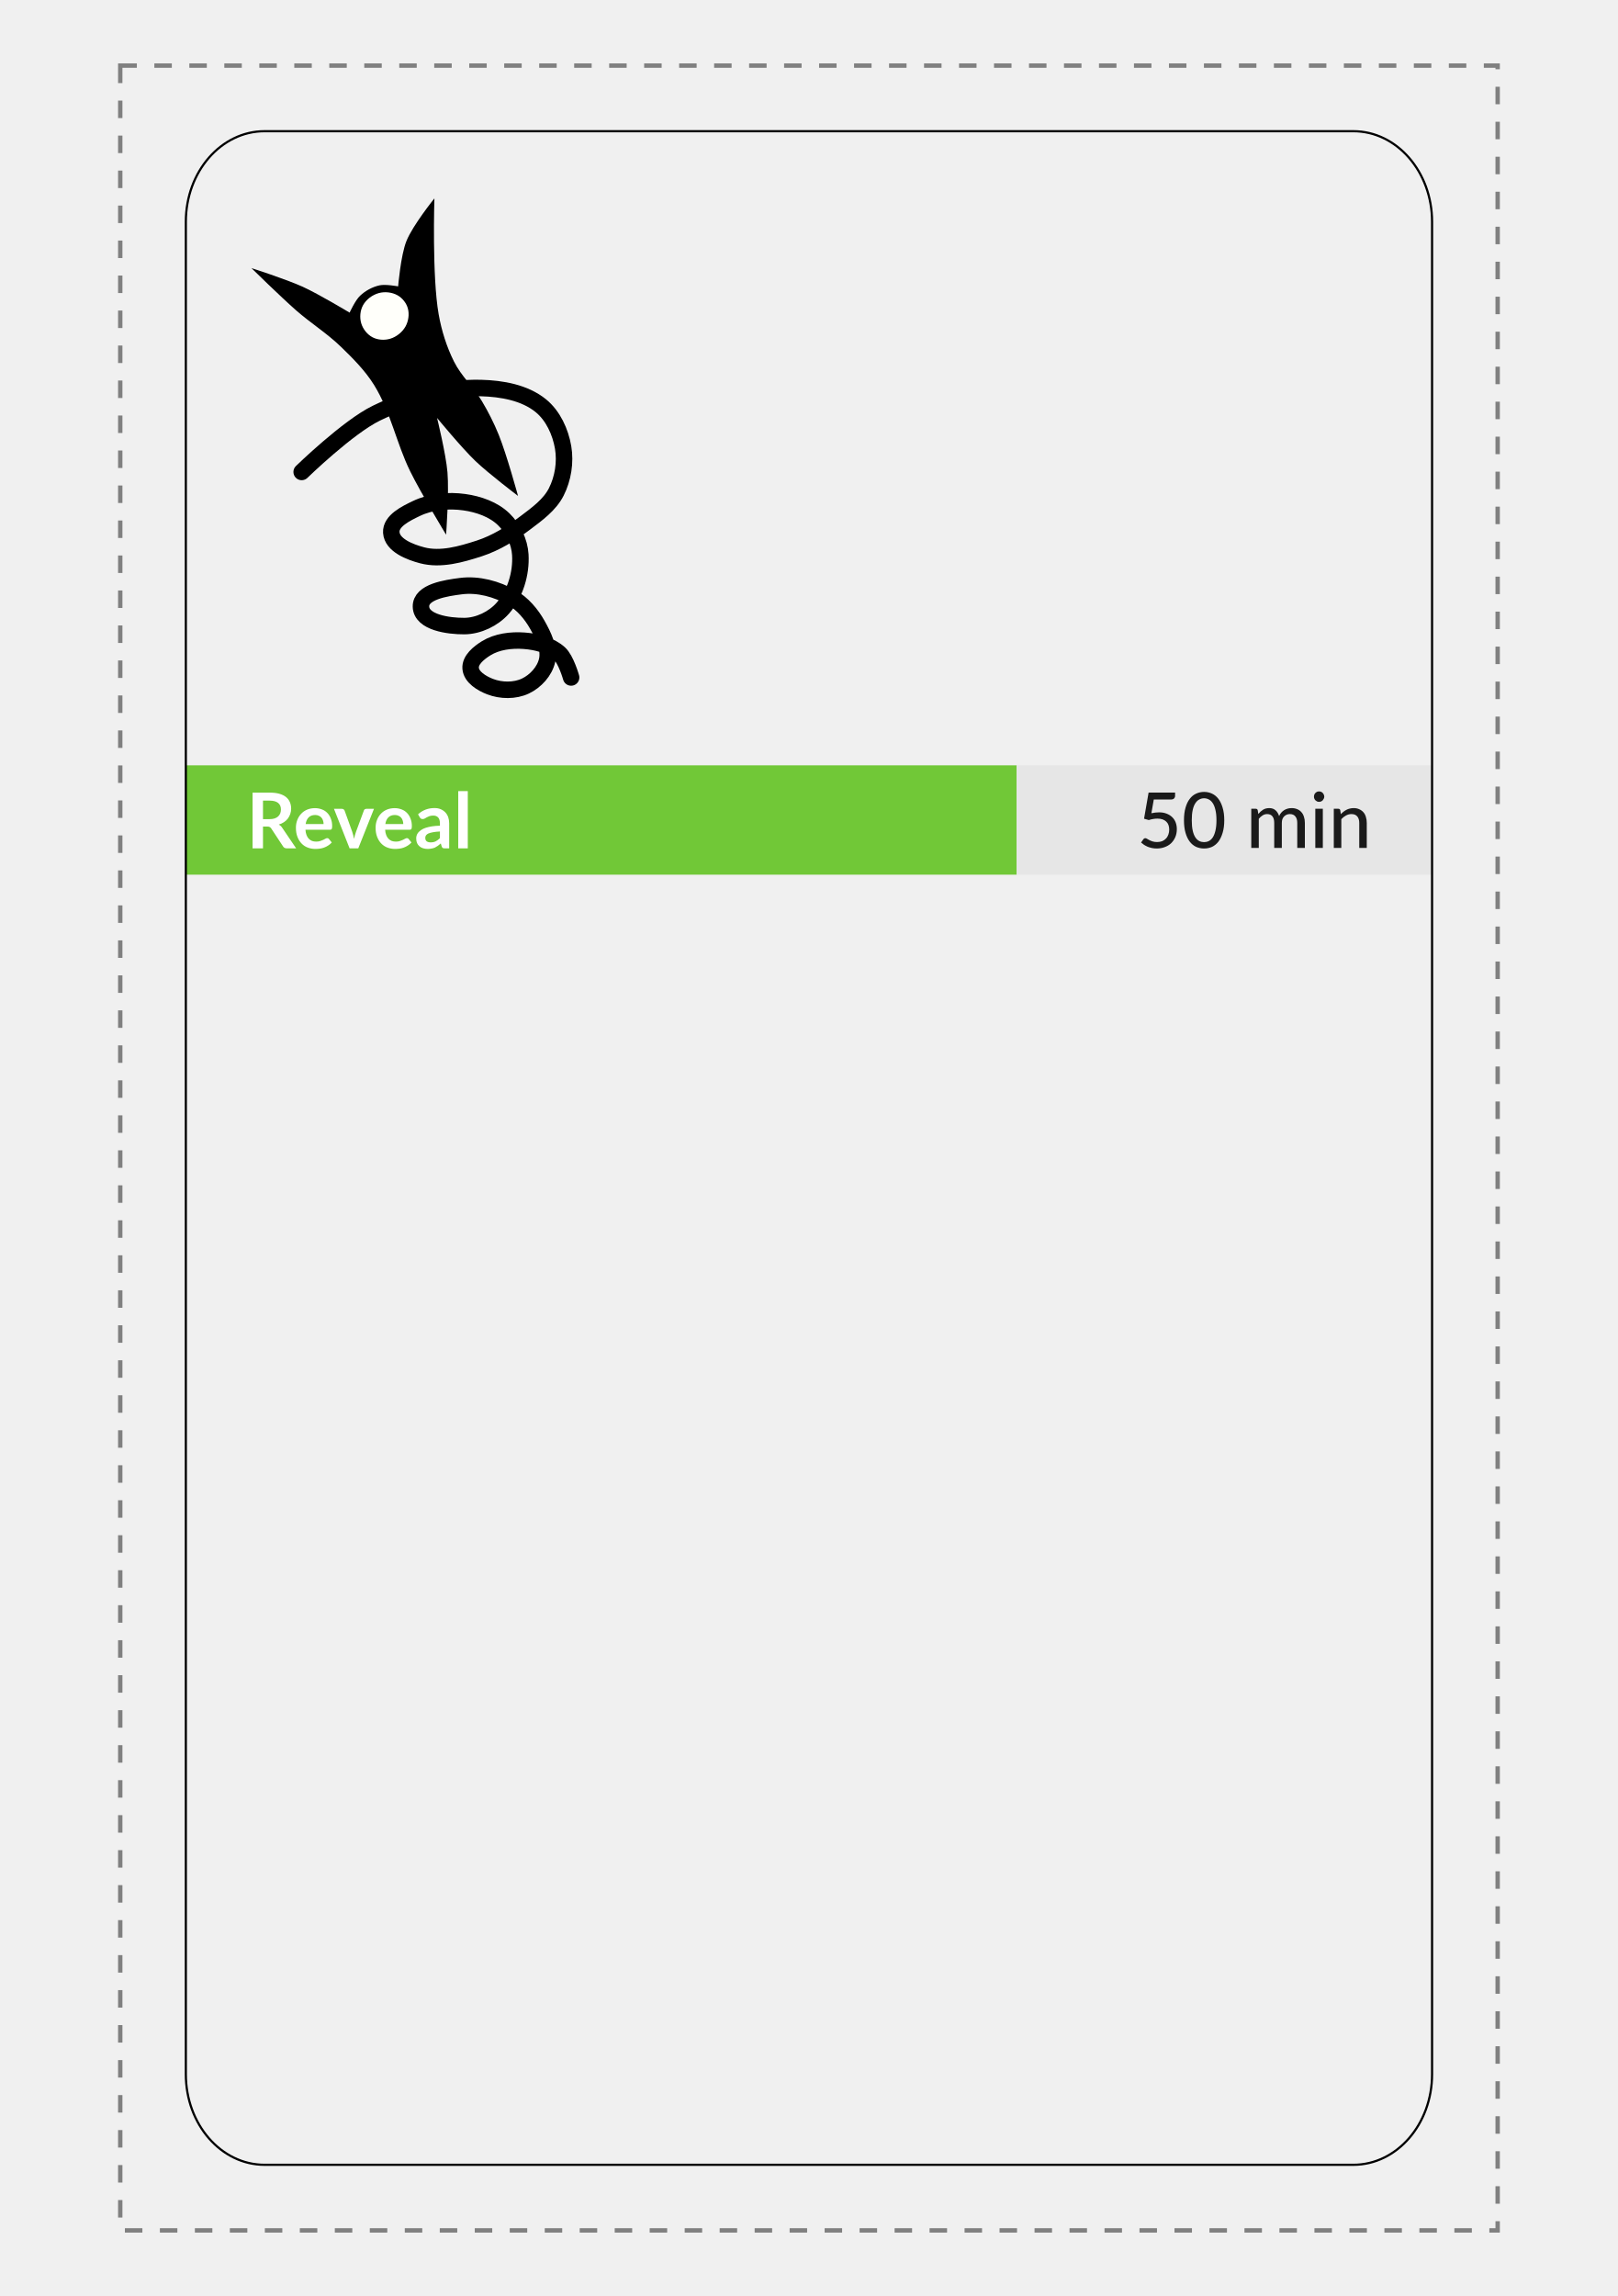
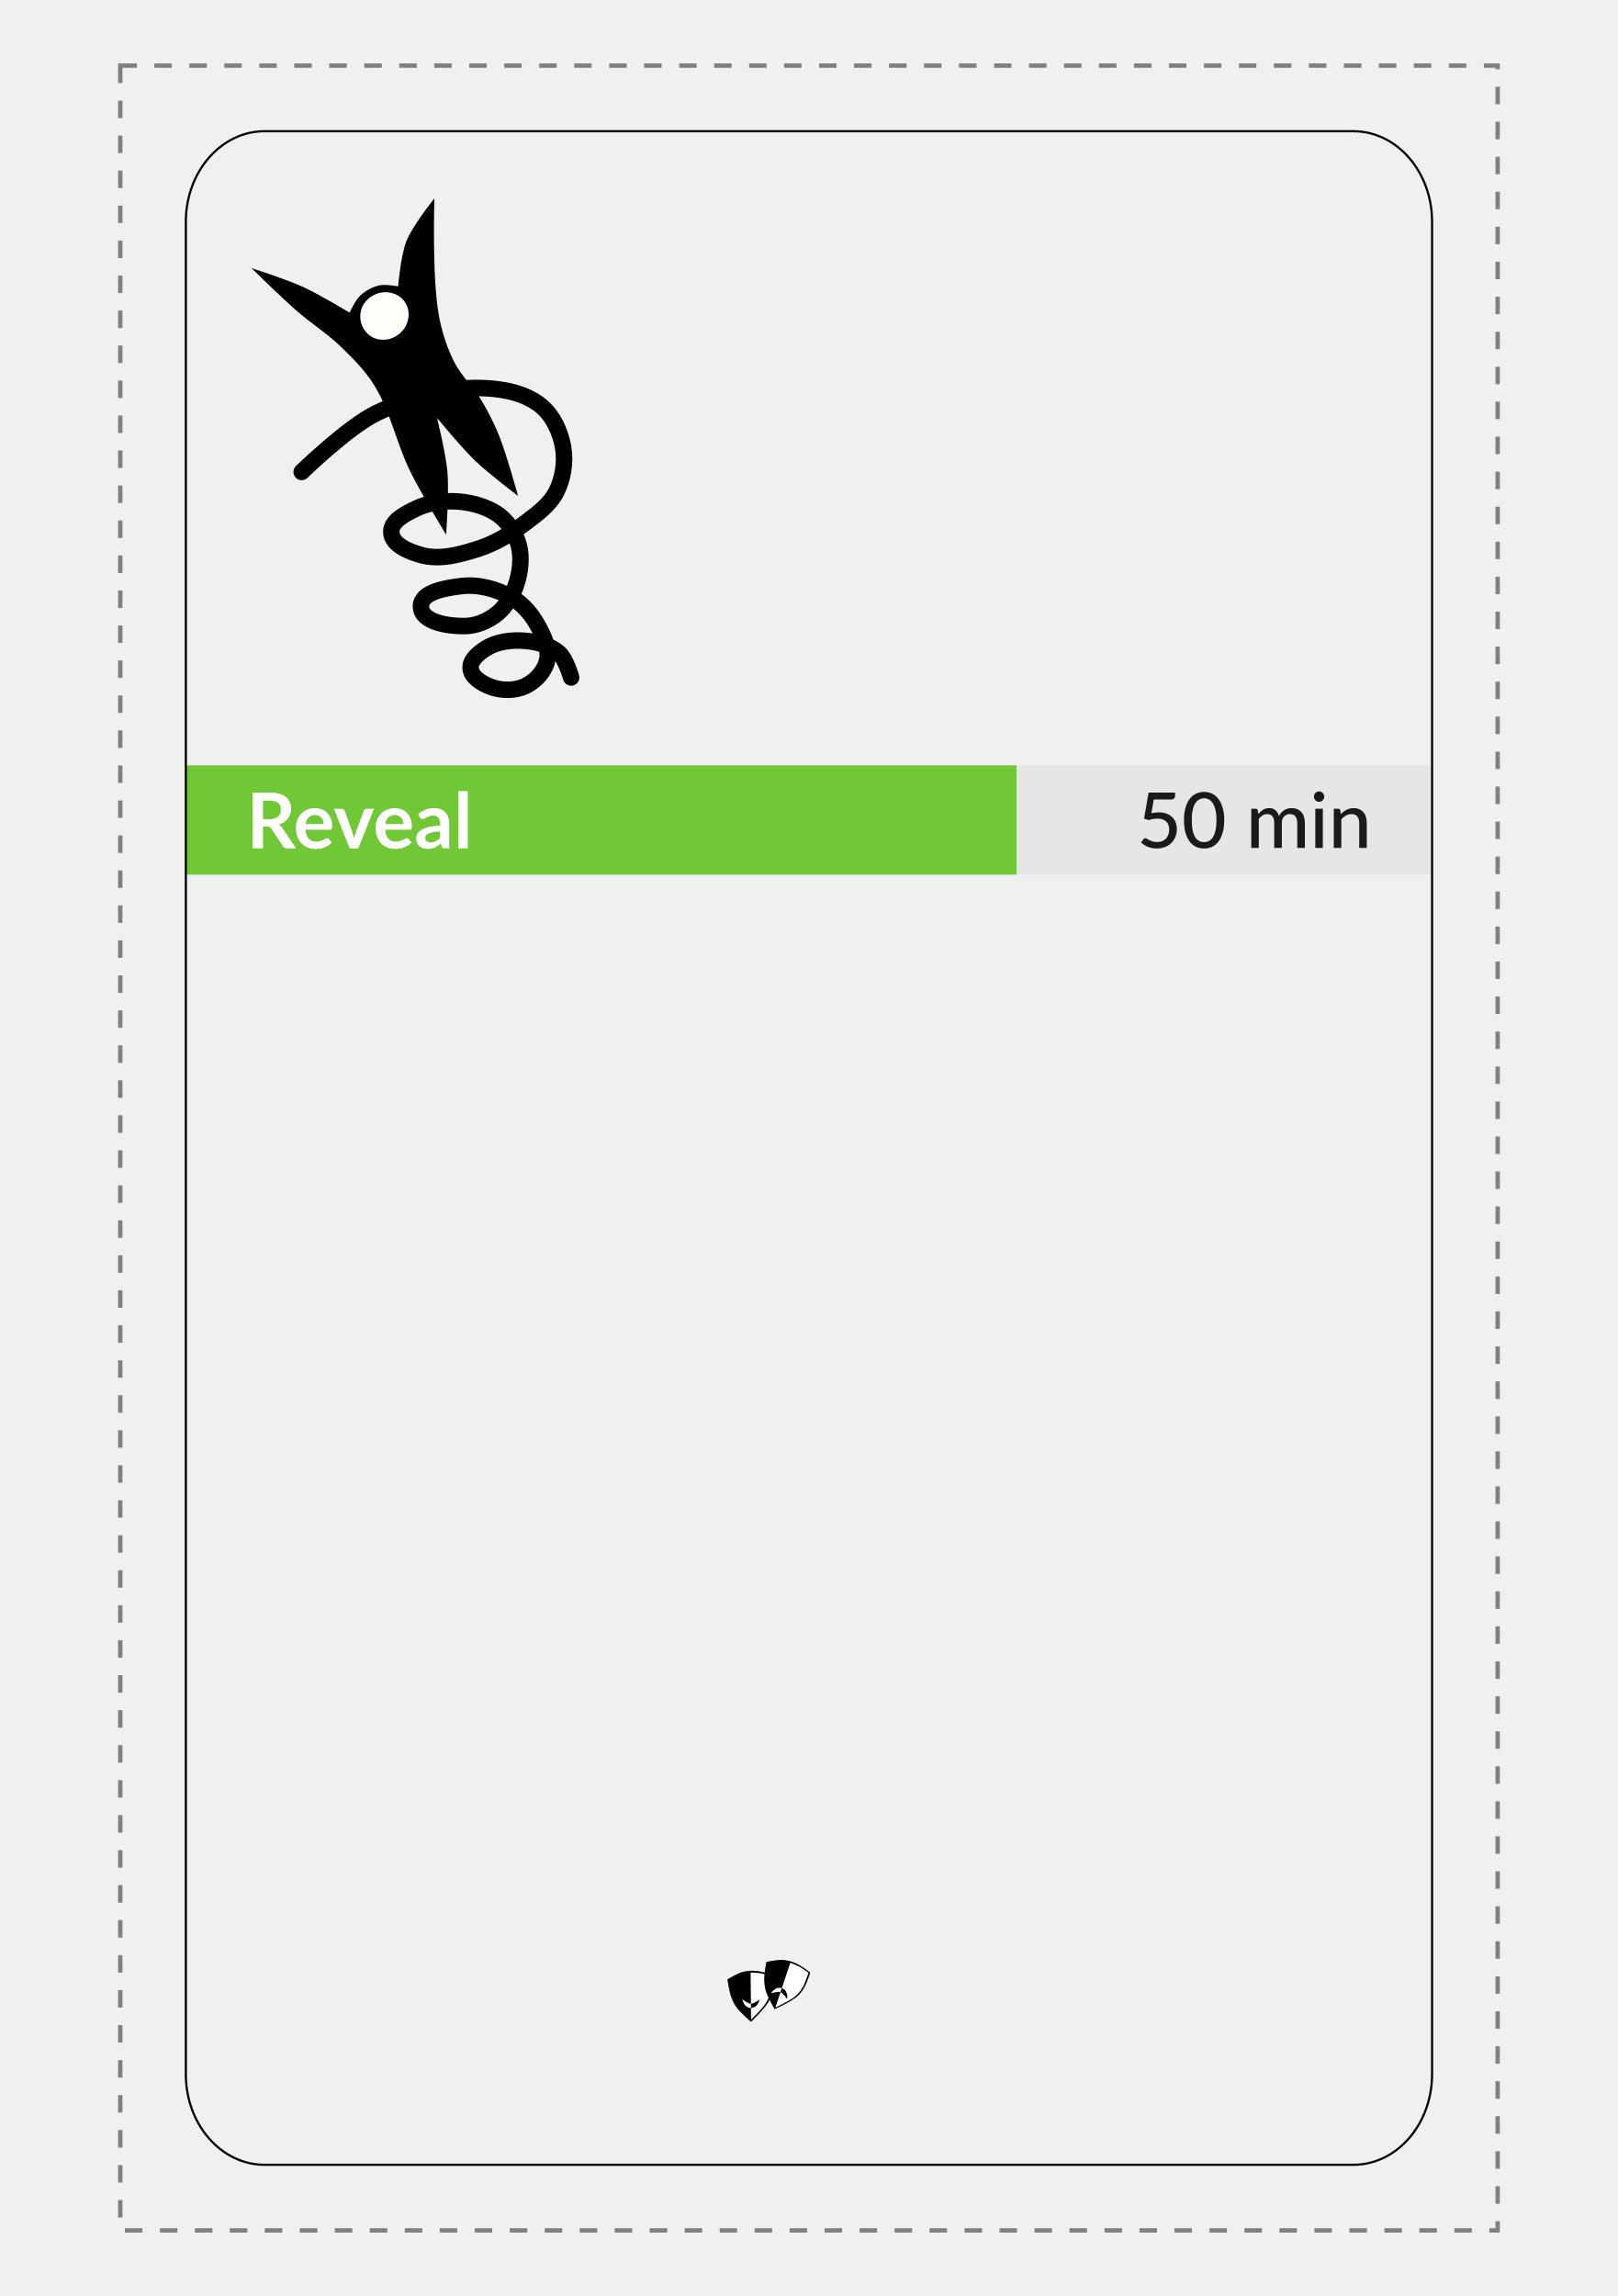
<svg xmlns="http://www.w3.org/2000/svg" xmlns:xlink="http://www.w3.org/1999/xlink" width="74mm" height="105mm" viewBox="0 0 262.205 372.047" id="svg2" version="1.1" enable-background="new">
  <defs id="defs4" />
  <g id="layer1" transform="translate(0,-680.315)" style="display:inline">
    <path style="fill:none;fill-rule:evenodd;stroke:#808080;stroke-width:0.709;stroke-linecap:butt;stroke-linejoin:miter;stroke-miterlimit:4;stroke-dasharray:2.835, 2.835;stroke-dashoffset:0;stroke-opacity:1" d="m 19.488,690.945 0,350.787 223.228,0 0,-350.787 z" id="path3350" transform="translate(4.3385302e-7,8.6660179e-6)" />
  </g>
  <g id="layer6" style="display:inline">
    <path style="fill:none;fill-rule:evenodd;stroke:none;stroke-width:1px;stroke-linecap:butt;stroke-linejoin:miter;stroke-opacity:1" d="m 40.748,31.89 0,81.496 53.15,0 0,-81.496 -53.15,0" id="path4275" />
    <g transform="matrix(1.958095,0,0,1.958095,-224.0276,-37.22676)" id="layer13">
      <g id="g4728">
        <path style="fill:none;fill-opacity:1;stroke:#000000;stroke-width:1.365;stroke-linecap:round;stroke-linejoin:miter;stroke-miterlimit:4;stroke-dasharray:none;stroke-opacity:1" d="m 139.379,58.067 c 0,0 3.827,-3.722 6.189,-4.866 2.668,-1.292 5.683,-2.155 8.646,-2.079 1.724,0.044 3.624,0.376 4.961,1.465 1.011,0.823 1.623,2.164 1.843,3.449 0.209,1.225 -0.005,2.577 -0.567,3.685 -0.544,1.073 -1.591,1.827 -2.551,2.551 -1.165,0.879 -2.439,1.676 -3.827,2.126 -1.509,0.489 -3.191,0.973 -4.725,0.567 -1.023,-0.271 -2.485,-0.834 -2.551,-1.89 -0.06,-0.956 1.215,-1.571 2.079,-1.984 1.204,-0.576 2.648,-0.706 3.969,-0.52 1.173,0.165 2.411,0.591 3.26,1.417 0.773,0.752 1.306,1.853 1.37,2.929 0.093,1.556 -0.427,3.278 -1.465,4.441 -0.774,0.868 -2.003,1.457 -3.166,1.465 -1.311,0.008 -3.555,-0.296 -3.591,-1.606 -0.034,-1.239 2.078,-1.544 3.307,-1.701 1.425,-0.182 2.958,0.232 4.205,0.945 0.9,0.514 1.62,1.364 2.126,2.268 0.495,0.883 1.021,1.941 0.803,2.929 -0.2,0.906 -0.957,1.729 -1.795,2.126 -0.882,0.418 -2.019,0.4 -2.929,0.047 -0.686,-0.266 -1.548,-0.779 -1.606,-1.512 -0.055,-0.694 0.684,-1.287 1.276,-1.654 0.912,-0.566 2.088,-0.707 3.158,-0.628 1.026,0.076 2.139,0.356 2.906,1.042 0.552,0.494 0.976,1.996 0.976,1.996" id="path4719" />
        <path style="fill:#000000;fill-opacity:1;stroke:none;stroke-width:0.265px;stroke-linecap:butt;stroke-linejoin:miter;stroke-opacity:1" d="m 151.332,63.264 c 0,0 0.258,-3.454 0.114,-5.172 -0.128,-1.52 -0.861,-4.494 -0.861,-4.494 0,0 2.019,2.456 3.163,3.554 1.1,1.056 3.538,2.899 3.538,2.899 0,0 -0.934,-3.421 -1.598,-5.061 -0.392,-0.968 -0.867,-1.906 -1.404,-2.802 -0.68,-1.135 -1.697,-2.058 -2.29,-3.24 -0.616,-1.229 -1.036,-2.568 -1.276,-3.922 -0.559,-3.152 -0.353,-9.597 -0.353,-9.597 0,0 -1.792,2.223 -2.315,3.53 -0.473,1.18 -0.687,3.752 -0.687,3.752 0,0 -1.037,-0.197 -1.539,-0.086 -0.595,0.131 -1.168,0.444 -1.612,0.861 -0.399,0.375 -0.865,1.398 -0.865,1.398 0,0 -2.543,-1.533 -3.891,-2.146 -1.368,-0.621 -4.235,-1.54 -4.235,-1.54 0,0 2.422,2.378 3.697,3.496 1.202,1.054 2.573,1.911 3.721,3.024 1.002,0.971 2.005,1.979 2.74,3.166 1.355,2.187 1.844,4.812 2.977,7.122 0.886,1.808 2.977,5.256 2.977,5.256 z" id="path4721" />
        <path style="fill:#fffffa;fill-opacity:1;stroke:none;stroke-width:0.265px;stroke-linecap:butt;stroke-linejoin:miter;stroke-opacity:1" d="m 144.459,44.268 c 0.266,-0.479 0.775,-0.857 1.303,-1.002 0.503,-0.139 1.099,-0.072 1.554,0.184 0.401,0.225 0.731,0.642 0.852,1.086 0.133,0.488 0.048,1.063 -0.2,1.503 -0.263,0.466 -0.742,0.845 -1.253,1.002 -0.47,0.144 -1.035,0.112 -1.47,-0.117 -0.438,-0.23 -0.793,-0.679 -0.935,-1.153 -0.145,-0.482 -0.094,-1.063 0.15,-1.503 z" id="path4723" />
      </g>
    </g>
  </g>
  <g id="layer9" style="display:inline">
-     <path style="fill:none;fill-rule:evenodd;stroke:none;stroke-width:1px;stroke-linecap:butt;stroke-linejoin:miter;stroke-opacity:1" d="m 109.843,113.386 111.614,0 0,-81.496 -111.614,0 z" id="path4349" />
-     <flowRoot xml:space="preserve" style="font-style:normal;font-weight:normal;font-size:12.5px;line-height:125%;font-family:sans-serif;text-align:end;letter-spacing:0px;word-spacing:0px;text-anchor:end;fill:#000000;fill-opacity:1;stroke:none;stroke-width:1px;stroke-linecap:butt;stroke-linejoin:miter;stroke-opacity:1" id="flowRoot4357" transform="translate(-3.4125e-4,5.618223)">
+     <path style="fill:none;fill-rule:evenodd;stroke:none;stroke-width:1px;stroke-linecap:butt;stroke-linejoin:miter;stroke-opacity:1" d="m 109.843,113.386 111.614,0 0,-81.496 -111.614,0 z" id="path4349_daadf" />
+     <flowRoot xml:space="preserve" style="font-style:normal;font-weight:normal;line-height:0.01%;font-family:sans-serif;text-align:end;letter-spacing:0px;word-spacing:0px;text-anchor:end;fill:#000000;fill-opacity:1;stroke:none;stroke-width:1px;stroke-linecap:butt;stroke-linejoin:miter;stroke-opacity:1" id="flowRoot4357" transform="translate(-3.4125e-4,5.618223)">
      <flowRegion id="flowRegion4359">
-         <use x="0" y="0" xlink:href="#path4349" id="use4361" width="100%" height="100%" />
+         <use x="0" y="0" xlink:href="#path4349_daadf" id="use4361" width="100%" height="100%" />
      </flowRegion>
-       <flowPara id="flowPara4363" style="font-style:normal;font-variant:normal;font-weight:bold;font-stretch:normal;font-size:13.75px;font-family:Roboto;-inkscape-font-specification:'Roboto Bold';text-align:end;text-anchor:end">Discovery &amp; Action Dialog</flowPara>
+       <flowPara id="flowPara4363" style="font-style:normal;font-variant:normal;font-weight:bold;font-stretch:normal;font-size:13.75px;line-height:1.25;font-family:Roboto;-inkscape-font-specification:'Roboto Bold';text-align:end;text-anchor:end">Discovery &amp; Action Dialog</flowPara>
      <flowPara id="flowPara4365" style="font-style:normal;font-variant:normal;font-weight:normal;font-stretch:normal;font-size:8.75px;line-height:125%;font-family:Lato;-inkscape-font-specification:Lato;text-align:end;letter-spacing:0px;text-anchor:end;fill:#1a1a1a">Discover, invent and unleash local solutions to chronic problems</flowPara>
    </flowRoot>
  </g>
  <g id="layer8" style="display:inline">
    <rect style="display:inline;fill:#71c837;fill-opacity:1;stroke:none;stroke-width:1;stroke-miterlimit:4;stroke-dasharray:none;stroke-dashoffset:0;stroke-opacity:1" id="rect4178" width="134.646" height="17.717" x="30.118" y="124.016" />
-     <text xml:space="preserve" style="font-style:normal;font-weight:normal;font-size:11.25px;line-height:125%;font-family:sans-serif;letter-spacing:0px;word-spacing:0px;display:inline;fill:#000000;fill-opacity:1;stroke:none;stroke-width:1px;stroke-linecap:butt;stroke-linejoin:miter;stroke-opacity:1" x="39.935" y="137.468" id="text4180">
-       <tspan id="tspan4182" x="39.935" y="137.468" style="font-style:normal;font-variant:normal;font-weight:bold;font-stretch:normal;font-size:12.5px;font-family:Lato;-inkscape-font-specification:'Lato Bold';fill:#ffffff">Reveal</tspan>
+     <text xml:space="preserve" style="font-style:normal;font-weight:normal;line-height:0%;font-family:sans-serif;letter-spacing:0px;word-spacing:0px;display:inline;fill:#000000;fill-opacity:1;stroke:none;stroke-width:1px;stroke-linecap:butt;stroke-linejoin:miter;stroke-opacity:1" x="39.935" y="137.468" id="text4180">
+       <tspan id="tspan4182" x="39.935" y="137.468" style="font-style:normal;font-variant:normal;font-weight:bold;font-stretch:normal;font-size:12.5px;line-height:1.25;font-family:Lato;-inkscape-font-specification:'Lato Bold';fill:#ffffff">Reveal</tspan>
    </text>
    <rect y="124.016" x="164.764" height="17.717" width="67.323" id="rect4191" style="display:inline;fill:#e6e6e6;fill-opacity:1;stroke:none;stroke-width:1;stroke-miterlimit:4;stroke-dasharray:none;stroke-dashoffset:0;stroke-opacity:1" />
-     <text xml:space="preserve" style="font-style:normal;font-weight:normal;font-size:12.5px;line-height:125%;font-family:sans-serif;letter-spacing:0px;word-spacing:0px;fill:#1a1a1a;fill-opacity:1;stroke:none;stroke-width:1px;stroke-linecap:butt;stroke-linejoin:miter;stroke-opacity:1" x="184.268" y="137.396" id="text4193">
-       <tspan id="tspan4195" x="184.268" y="137.396" style="font-style:normal;font-variant:normal;font-weight:500;font-stretch:normal;font-size:12.5px;font-family:Lato;-inkscape-font-specification:'Lato Medium';fill:#1a1a1a">50 min</tspan>
+     <text xml:space="preserve" style="font-style:normal;font-weight:normal;line-height:0%;font-family:sans-serif;letter-spacing:0px;word-spacing:0px;fill:#1a1a1a;fill-opacity:1;stroke:none;stroke-width:1px;stroke-linecap:butt;stroke-linejoin:miter;stroke-opacity:1" x="184.268" y="137.396" id="text4193">
+       <tspan id="tspan4195" x="184.268" y="137.396" style="font-style:normal;font-variant:normal;font-weight:500;font-stretch:normal;font-size:12.5px;line-height:1.25;font-family:Lato;-inkscape-font-specification:'Lato Medium';fill:#1a1a1a">50 min</tspan>
    </text>
  </g>
  <g id="layer5" style="display:inline">
    <rect style="fill:none;fill-opacity:1;stroke:#000000;stroke-width:0.354;stroke-miterlimit:4;stroke-dasharray:none;stroke-dashoffset:0;stroke-opacity:1" id="rect4187" width="201.969" height="329.528" x="30.118" y="21.26" ry="14.674" rx="12.764" />
  </g>
  <g id="layer4" style="display:inline">
-     <path style="fill:none;fill-rule:evenodd;stroke:none;stroke-width:1px;stroke-linecap:butt;stroke-linejoin:miter;stroke-opacity:1" d="m 40.748,152.362 0,187.795 180.709,0 0,-187.795 z" id="path4305" />
-     <text xml:space="preserve" style="font-style:normal;font-variant:normal;font-weight:bold;font-stretch:normal;font-size:11.25px;line-height:125%;font-family:Lato;-inkscape-font-specification:'Lato Bold';letter-spacing:0px;word-spacing:0px;fill:#000000;fill-opacity:1;stroke:none;stroke-width:1px;stroke-linecap:butt;stroke-linejoin:miter;stroke-opacity:1" x="-63.64" y="184.31" id="text4307">
-       <tspan id="tspan4309" x="-63.64" y="184.31" />
-     </text>
-     <flowRoot xml:space="preserve" style="font-style:normal;font-weight:normal;font-size:11.25px;line-height:125%;font-family:sans-serif;letter-spacing:0px;word-spacing:0px;fill:#000000;fill-opacity:1;stroke:none;stroke-width:1px;stroke-linecap:butt;stroke-linejoin:miter;stroke-opacity:1" id="flowRoot4319" transform="matrix(1,0,0,1.006858,-0.1725149,-4.575928)">
-       <flowRegion id="flowRegion4321">
-         <use x="0" y="0" xlink:href="#path4305" id="use4323" width="100%" height="100%" transform="matrix(1,0,0,0.9931889,0.1725149,4.544761)" />
+     <path style="fill:none;fill-rule:evenodd;stroke:none;stroke-width:1px;stroke-linecap:butt;stroke-linejoin:miter;stroke-opacity:1" d="M 40.748,152.362 V 340.157 H 221.457 V 152.362 Z" id="path4305_daadf" />
+     <flowRoot xml:space="preserve" style="font-style:normal;font-weight:normal;line-height:0.85;font-family:sans-serif;letter-spacing:0px;word-spacing:0px;fill:#000000;fill-opacity:1;stroke:none;stroke-width:1px;stroke-linecap:butt;stroke-linejoin:miter;stroke-opacity:1" id="flowRoot4319" transform="matrix(1,0,0,1.006858,-0.1725149,-4.575928)">
+       <flowRegion id="flowRegion4321" style="line-height:0.85">
+         <use x="0" y="0" xlink:href="#path4305_daadf" id="use4323" width="100%" height="100%" transform="matrix(1,0,0,0.9931889,0.1725149,4.544761)" />
      </flowRegion>
-       <flowPara style="font-style:normal;font-variant:normal;font-weight:bold;font-stretch:normal;font-size:8.72px;font-family:Roboto;-inkscape-font-specification:'Roboto Bold';fill:#999999;fill-opacity:1" id="flowPara4212">People</flowPara>
-       <flowPara style="font-style:normal;font-variant:normal;font-weight:500;font-stretch:normal;font-size:8.72px;font-family:Lato;-inkscape-font-specification:'Lato Medium';fill:#1a1a1a;fill-opacity:1" id="flowPara4413">- Facilitator works with a partner to serve as a recorder</flowPara>
-       <flowPara style="font-style:normal;font-variant:normal;font-weight:500;font-stretch:normal;font-size:8.72px;font-family:Lato;-inkscape-font-specification:'Lato Medium';fill:#1a1a1a;fill-opacity:1" id="flowPara4264">- Total group size should be between 5-15 people</flowPara>
-       <flowPara style="font-style:normal;font-variant:normal;font-weight:500;font-stretch:normal;font-size:8.72px;font-family:Lato;-inkscape-font-specification:'Lato Medium';fill:#1a1a1a;fill-opacity:1" id="flowPara4266">- Diversity in roles and experience is an important asset</flowPara>
-       <flowPara style="font-style:normal;font-variant:normal;font-weight:500;font-stretch:normal;font-size:8.72px;font-family:Lato;-inkscape-font-specification:'Lato Medium';fill:#1a1a1a;fill-opacity:1" id="flowPara4214" />
-       <flowPara style="font-style:normal;font-variant:normal;font-weight:bold;font-stretch:normal;font-size:8.72px;font-family:Roboto;-inkscape-font-specification:'Roboto Bold';fill:#999999;fill-opacity:1" id="flowPara4202">Space &amp; Materials</flowPara>
-       <flowPara style="font-style:normal;font-variant:normal;font-weight:500;font-stretch:normal;font-size:8.72px;font-family:Lato;-inkscape-font-specification:'Lato Medium';fill:#1a1a1a;fill-opacity:1" id="flowPara4201">- DADs take place in a local setting or unit</flowPara>
-       <flowPara style="font-style:normal;font-variant:normal;font-weight:500;font-stretch:normal;font-size:8.72px;font-family:Lato;-inkscape-font-specification:'Lato Medium';fill:#1a1a1a;fill-opacity:1" id="flowPara4268">- Groups may be standing or sitting around a table</flowPara>
-       <flowPara style="font-style:normal;font-variant:normal;font-weight:500;font-stretch:normal;font-size:8.72px;font-family:Lato;-inkscape-font-specification:'Lato Medium';fill:#1a1a1a;fill-opacity:1" id="flowPara4270">- Paper, flip chart or projection equipment is needed to record insights and actions</flowPara>
-       <flowPara style="font-style:normal;font-variant:normal;font-weight:500;font-stretch:normal;font-size:8.72px;font-family:Lato;-inkscape-font-specification:'Lato Medium';fill:#1a1a1a;fill-opacity:1" id="flowPara4272" />
-       <flowPara style="font-style:normal;font-variant:normal;font-weight:bold;font-stretch:normal;font-size:8.72px;font-family:Roboto;-inkscape-font-specification:'Roboto Bold';fill:#999999;fill-opacity:1" id="flowPara4274">String With</flowPara>
-       <flowPara style="font-style:normal;font-variant:normal;font-weight:500;font-stretch:normal;font-size:8.72px;font-family:Lato;-inkscape-font-specification:'Lato Medium';fill:#1a1a1a;fill-opacity:1" id="flowPara4282">Improv Prototyping</flowPara>
-       <flowPara style="font-style:normal;font-variant:normal;font-weight:500;font-stretch:normal;font-size:8.72px;font-family:Lato;-inkscape-font-specification:'Lato Medium';fill:#1a1a1a;fill-opacity:1" id="flowPara4206" />
+       <flowPara style="font-style:normal;font-variant:normal;font-weight:bold;font-stretch:normal;font-size:8.72px;line-height:0.85;font-family:Roboto;-inkscape-font-specification:'Roboto Bold';fill:#999999;fill-opacity:1" id="flowPara4212">People</flowPara>
+       <flowPara style="font-style:normal;font-variant:normal;font-weight:500;font-stretch:normal;font-size:8.72px;line-height:0.85;font-family:Lato;-inkscape-font-specification:'Lato Medium';fill:#1a1a1a;fill-opacity:1" id="flowPara4413">- Facilitator works with a partner to serve as a recorder</flowPara>
+       <flowPara style="font-style:normal;font-variant:normal;font-weight:500;font-stretch:normal;font-size:8.72px;line-height:0.85;font-family:Lato;-inkscape-font-specification:'Lato Medium';fill:#1a1a1a;fill-opacity:1" id="flowPara4264">- Total group size should be between 5-15 people</flowPara>
+       <flowPara style="font-style:normal;font-variant:normal;font-weight:500;font-stretch:normal;font-size:8.72px;line-height:0.85;font-family:Lato;-inkscape-font-specification:'Lato Medium';fill:#1a1a1a;fill-opacity:1" id="flowPara4266">- Diversity in roles and experience is an important asset</flowPara>
+       <flowPara style="font-style:normal;font-variant:normal;font-weight:500;font-stretch:normal;font-size:8.72px;line-height:0.85;font-family:Lato;-inkscape-font-specification:'Lato Medium';fill:#1a1a1a;fill-opacity:1" id="flowPara4214"> </flowPara>
+       <flowPara style="font-style:normal;font-variant:normal;font-weight:bold;font-stretch:normal;font-size:8.72px;line-height:0.85;font-family:Roboto;-inkscape-font-specification:'Roboto Bold';fill:#999999;fill-opacity:1" id="flowPara4202">Space &amp; Materials</flowPara>
+       <flowPara style="font-style:normal;font-variant:normal;font-weight:500;font-stretch:normal;font-size:8.72px;line-height:0.85;font-family:Lato;-inkscape-font-specification:'Lato Medium';fill:#1a1a1a;fill-opacity:1" id="flowPara4201">- DADs take place in a local setting or unit</flowPara>
+       <flowPara style="font-style:normal;font-variant:normal;font-weight:500;font-stretch:normal;font-size:8.72px;line-height:0.85;font-family:Lato;-inkscape-font-specification:'Lato Medium';fill:#1a1a1a;fill-opacity:1" id="flowPara4268">- Groups may be standing or sitting around a table</flowPara>
+       <flowPara style="font-style:normal;font-variant:normal;font-weight:500;font-stretch:normal;font-size:8.72px;line-height:0.85;font-family:Lato;-inkscape-font-specification:'Lato Medium';fill:#1a1a1a;fill-opacity:1" id="flowPara4270">- Paper, flip chart or projection equipment is needed to record insights and actions</flowPara>
+       <flowPara style="font-style:normal;font-variant:normal;font-weight:500;font-stretch:normal;font-size:8.72px;line-height:0.85;font-family:Lato;-inkscape-font-specification:'Lato Medium';fill:#1a1a1a;fill-opacity:1" id="flowPara4272" />
+       <flowPara style="font-style:normal;font-variant:normal;font-weight:bold;font-stretch:normal;font-size:8.72px;line-height:0.85;font-family:Roboto;-inkscape-font-specification:'Roboto Bold';fill:#999999;fill-opacity:1" id="flowPara4274">String With</flowPara>
+       <flowPara style="font-style:normal;font-variant:normal;font-weight:500;font-stretch:normal;font-size:8.72px;line-height:0.85;font-family:Lato;-inkscape-font-specification:'Lato Medium';fill:#1a1a1a;fill-opacity:1" id="flowPara4282">Improv Prototyping </flowPara>
+       <flowPara style="font-style:normal;font-variant:normal;font-weight:500;font-stretch:normal;font-size:8.72px;line-height:0.85;font-family:Lato;-inkscape-font-specification:'Lato Medium';fill:#1a1a1a;fill-opacity:1" id="flowPara4206" />
    </flowRoot>
+     <g transform="matrix(0.2903862,0,0,0.2903862,65.2936,298.8231)" id="layer16" style="display:inline;enable-background:new">
+       <g id="g5009">
+         <path style="fill:#000000;fill-opacity:1;stroke:#000000;stroke-width:0.265px;stroke-linecap:butt;stroke-linejoin:miter;stroke-opacity:1" d="m 181.271,75.565 c 0,0 4.659,-2.832 7.212,-3.727 1.62,-0.568 3.336,-0.896 5.048,-1.01 1.941,-0.13 3.907,0.039 5.823,0.372 2.406,0.418 7.041,2.027 7.041,2.027 0,0 0.13,5.766 -0.399,8.58 -0.401,2.134 -0.995,4.292 -2.081,6.171 -2.442,4.227 -9.682,10.988 -9.682,10.988 0,0 -5.855,-5.032 -8.071,-8.147 -1.316,-1.849 -2.264,-3.966 -3,-6.113 -1.008,-2.944 -1.892,-9.142 -1.892,-9.142 z" id="path4934-2" />
+         <path style="fill:#ffffff;fill-opacity:1;stroke:none;stroke-width:0.265px;stroke-linecap:butt;stroke-linejoin:miter;stroke-opacity:1" d="m 194.318,97.94 -0.248,-26.272 c 0,0 4.102,0.138 6.116,0.497 1.806,0.322 5.303,1.475 5.303,1.475 0,0 0.005,6.453 -0.278,7.914 -0.711,3.665 -1.357,5.171 -2.941,7.58 -2.149,3.267 -7.951,8.806 -7.951,8.806 z" id="path4936-4" />
+         <path style="fill:#000000;fill-opacity:1;stroke:none;stroke-width:0.265px;stroke-linecap:butt;stroke-linejoin:miter;stroke-opacity:1" d="m 202.831,65.768 c 0,0 5.326,-1.164 8.032,-1.181 1.716,-0.011 3.446,0.237 5.103,0.685 1.878,0.508 3.682,1.307 5.386,2.244 2.14,1.177 6,4.205 6,4.205 0,0 -1.751,5.496 -3.166,7.985 -1.073,1.887 -2.336,3.735 -3.974,5.16 -3.683,3.205 -12.727,7.246 -12.727,7.246 0,0 -3.902,-6.662 -4.986,-10.328 -0.644,-2.177 -0.852,-4.486 -0.85,-6.756 0.003,-3.112 1.181,-9.26 1.181,-9.26 z" id="path4934" />
+         <path style="fill:#ffffff;fill-opacity:1;stroke:none;stroke-width:0.265px;stroke-linecap:butt;stroke-linejoin:miter;stroke-opacity:1" d="m 207.901,91.168 8.302,-24.927 c 0,0 3.835,1.464 5.622,2.457 1.604,0.891 4.536,3.118 4.536,3.118 0,0 -2.092,6.105 -2.835,7.394 -1.863,3.235 -2.963,4.45 -5.244,6.213 -3.094,2.392 -10.381,5.745 -10.381,5.745 z" id="path4936" />
+         <path style="fill:#000000;fill-opacity:1;stroke:none;stroke-width:0.265px;stroke-linecap:butt;stroke-linejoin:miter;stroke-opacity:1" d="m 194.233,89.071 c 1.783,0.03 4.783,-2.341 4.783,-2.341 0,0 -0.677,4.57 -4.76,4.678 z" id="path4995" />
+         <path style="fill:#ffffff;fill-opacity:1;stroke:none;stroke-width:0.265px;stroke-linecap:butt;stroke-linejoin:miter;stroke-opacity:1" d="m 194.256,91.408 c -3.954,0.105 -4.795,-4.845 -4.795,-4.845 0,0 2.984,2.478 4.772,2.508 z" id="path4956" />
+         <path style="fill:#ffffff;fill-opacity:1;stroke:none;stroke-width:0.265px;stroke-linecap:butt;stroke-linejoin:miter;stroke-opacity:1" d="m 210.748,82.612 c -1.674,-0.59 -5.29,0.697 -5.29,0.697 0,0 2.119,-4.096 6.023,-2.897 z" id="path4999" />
+         <path style="fill:#000007;fill-opacity:1;stroke:none;stroke-width:0.265px;stroke-linecap:butt;stroke-linejoin:miter;stroke-opacity:1" d="m 211.481,80.411 c 3.781,1.161 2.979,6.103 2.979,6.103 0,0 -2.017,-3.305 -3.713,-3.903 z" id="path4956-9" />
+       </g>
+     </g>
  </g>
</svg>
